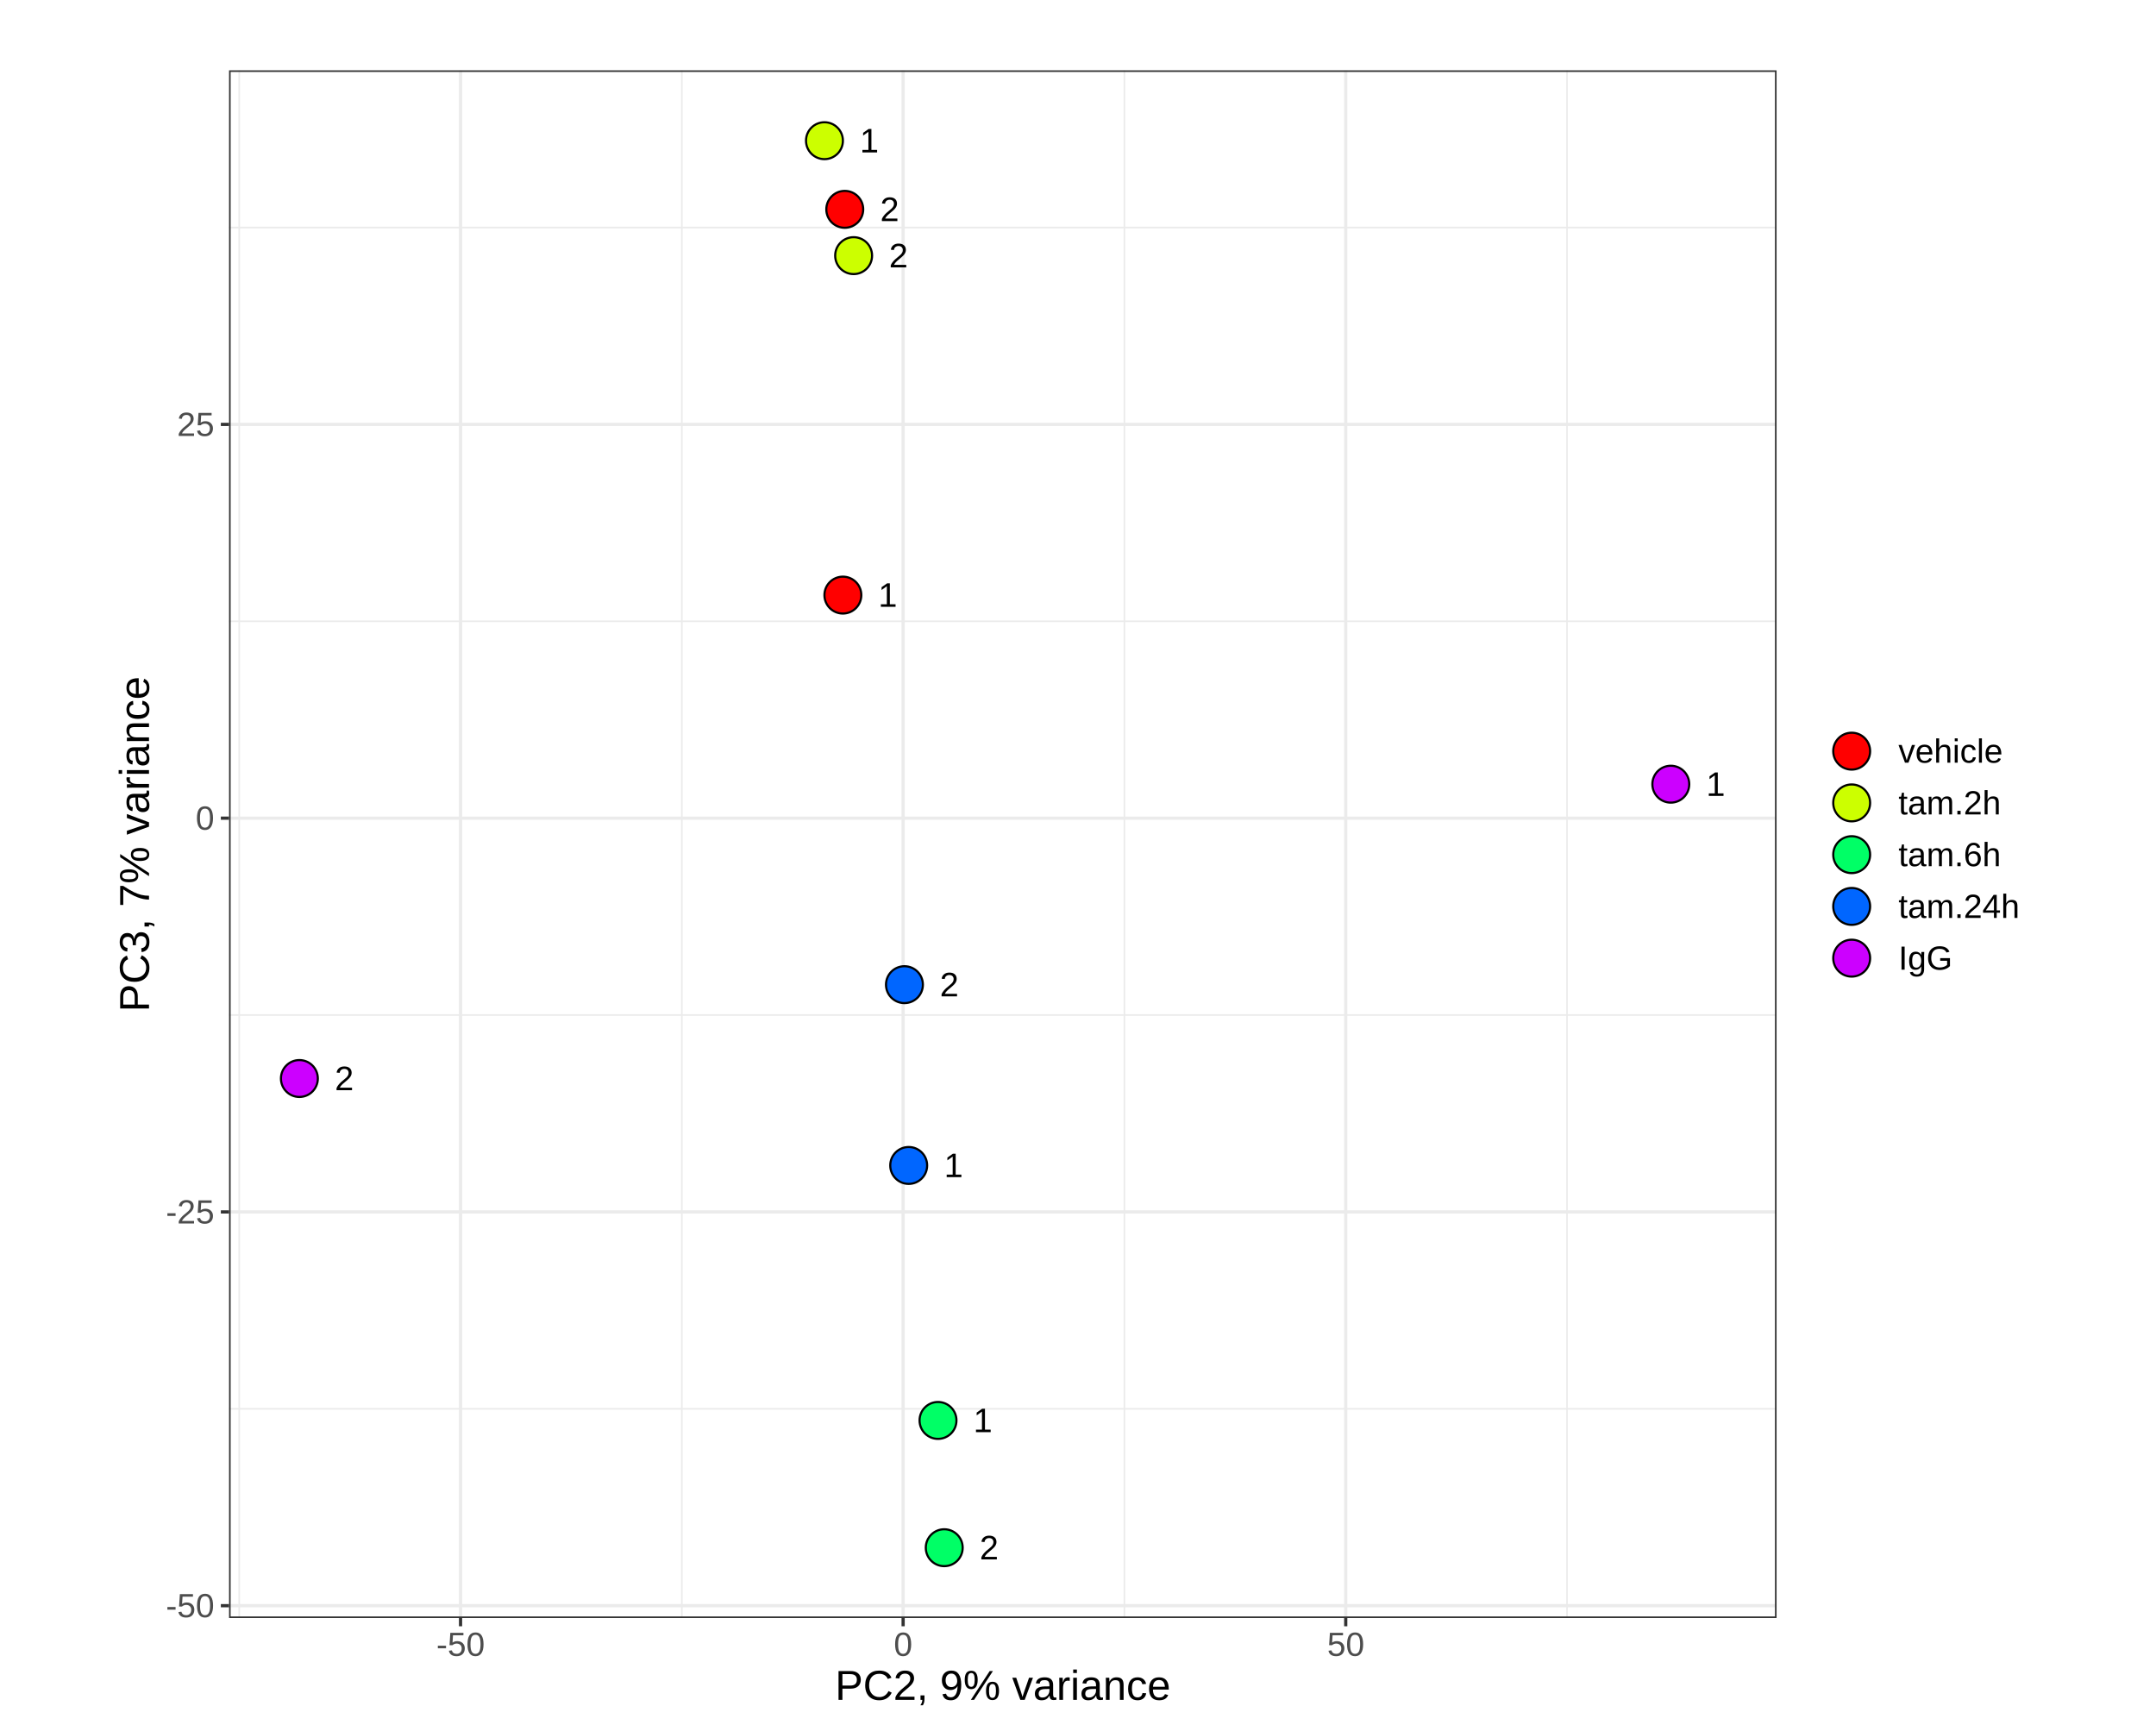
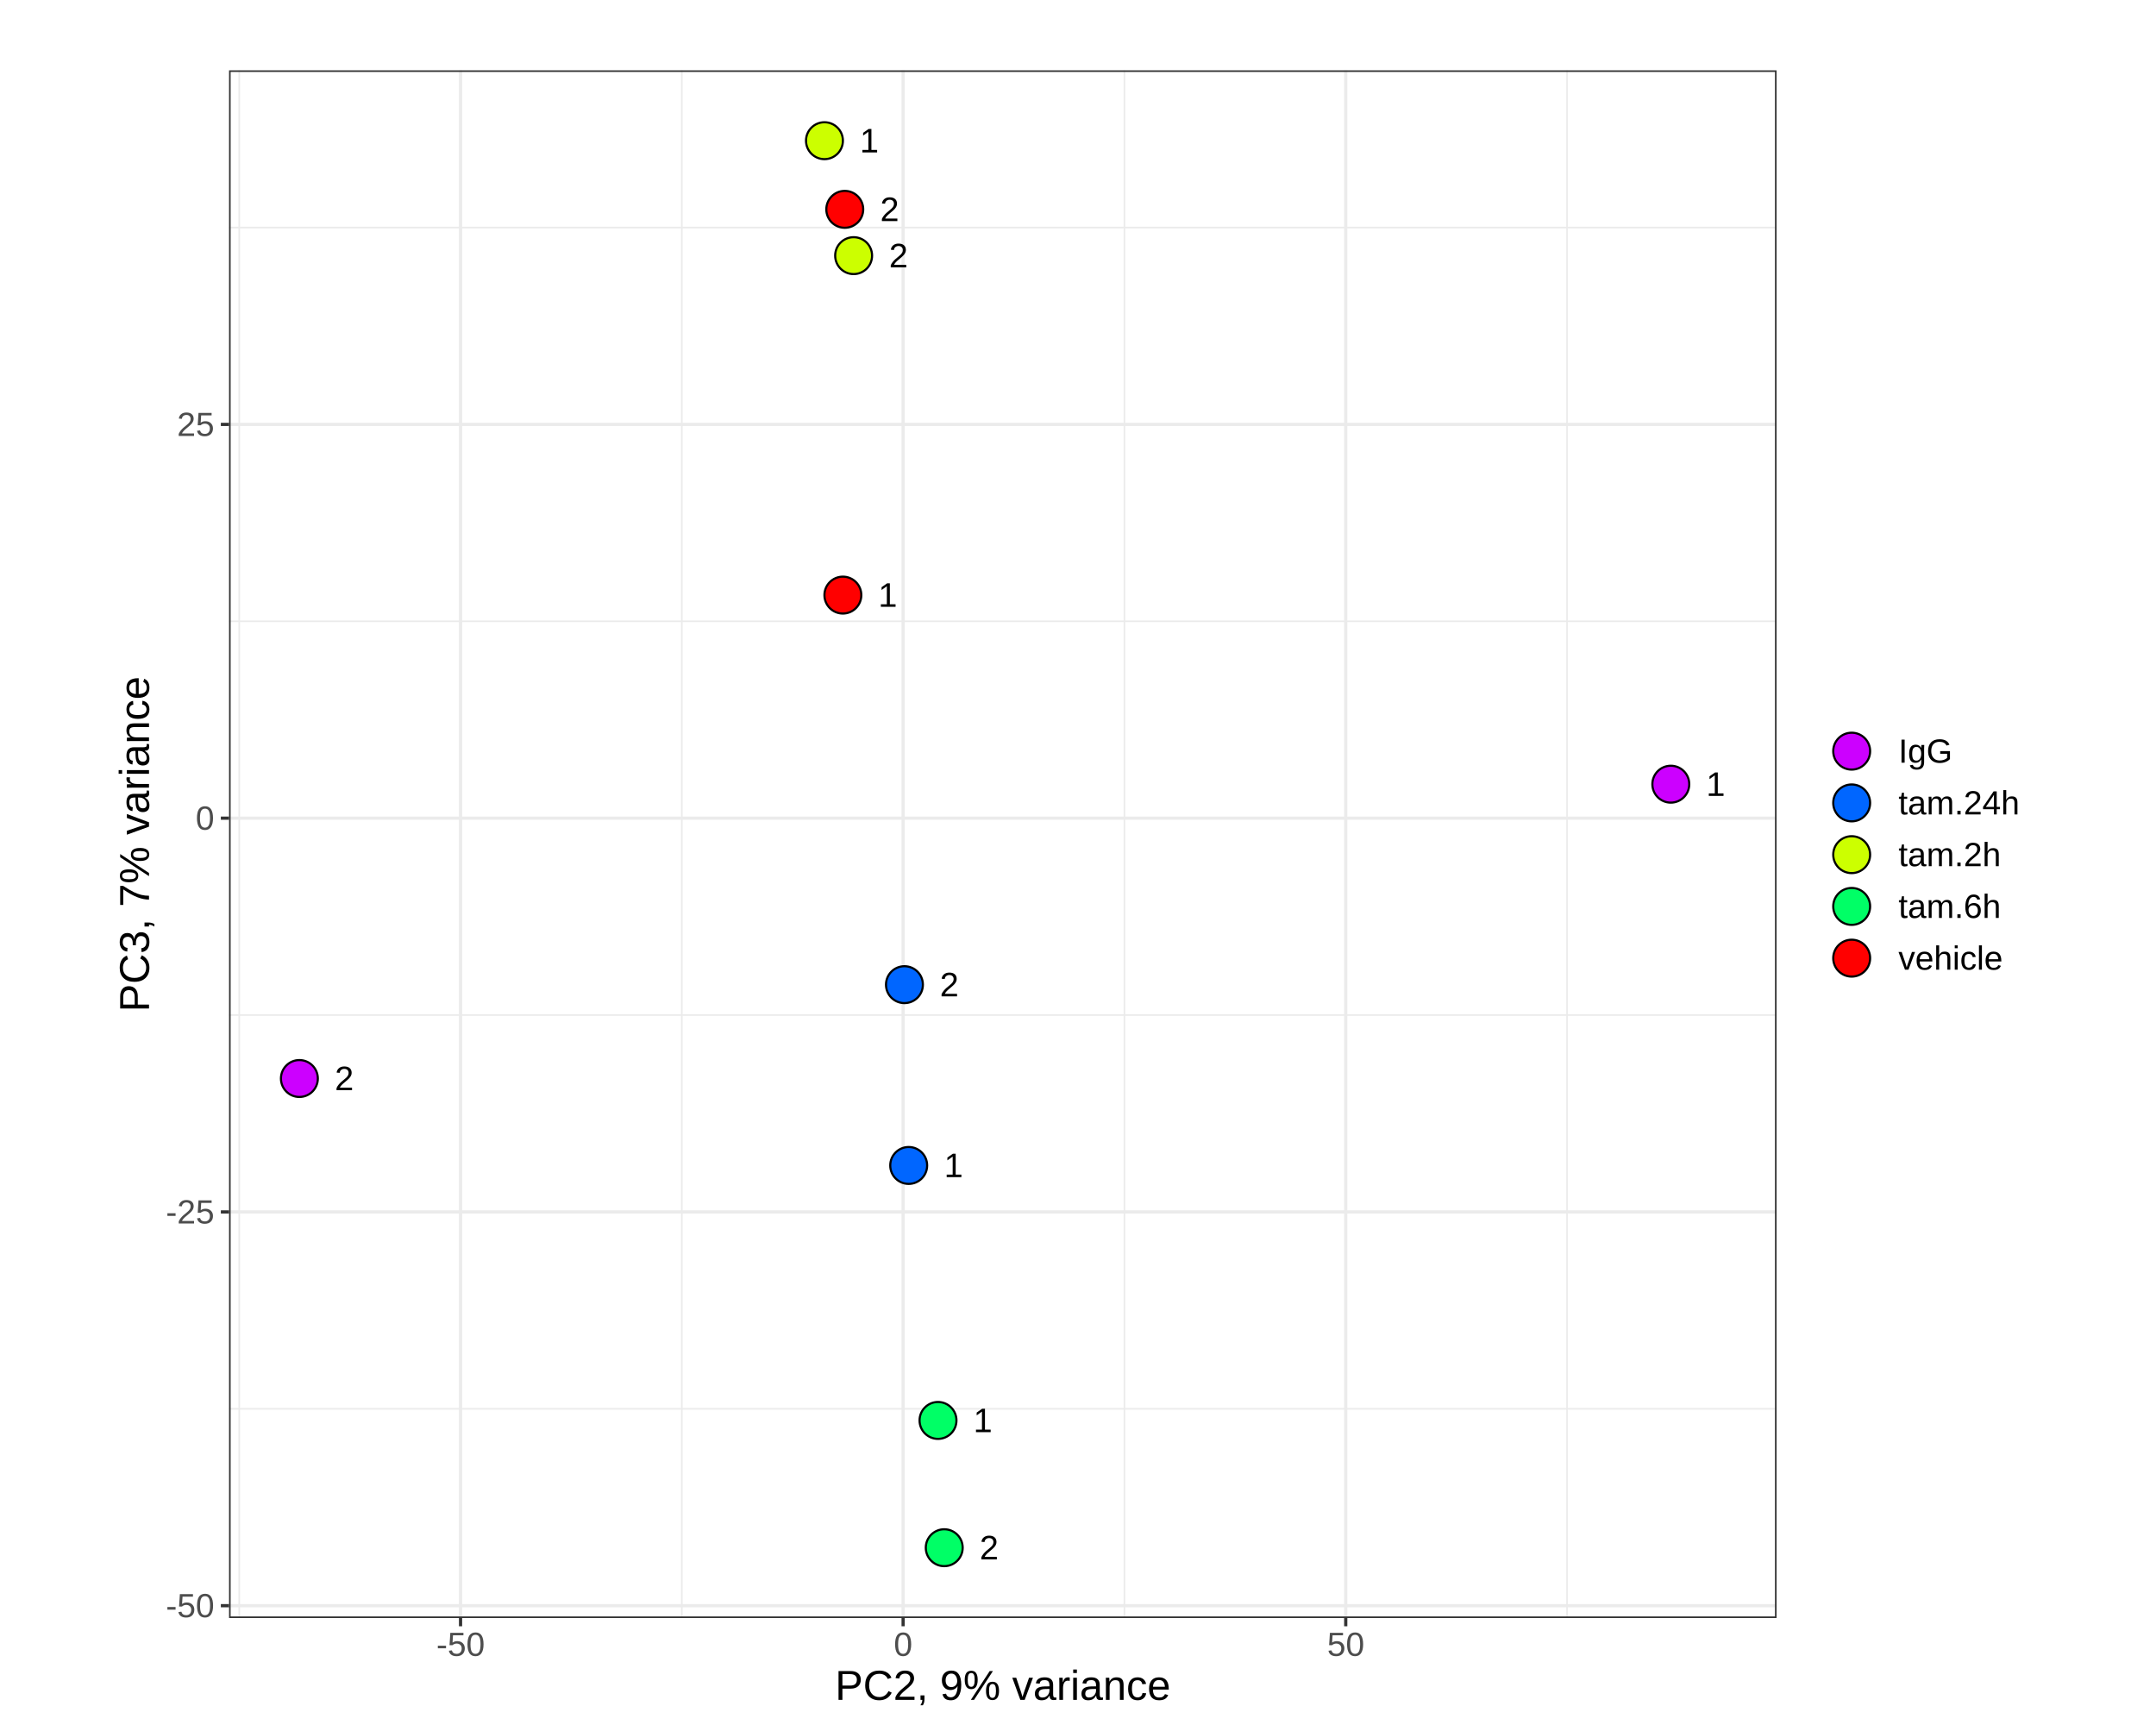
<svg xmlns="http://www.w3.org/2000/svg" viewBox="0 0 720.00 576.00">
  <defs>
    <style type="text/css">
    line, polyline, polygon, path, rect, circle {
      fill: none;
      stroke: #000000;
      stroke-linecap: round;
      stroke-linejoin: round;
      stroke-miterlimit: 10.00;
    }
  </style>
  </defs>
  <rect width="100%" height="100%" style="stroke: none; fill: #FFFFFF;" />
  <defs>
    <clipPath id="cpMzQuNjV8Njg1LjM1fDU3Ni4wMHwwLjAw">
      <rect x="34.65" y="0.00" width="650.69" height="576.00" />
    </clipPath>
  </defs>
  <rect x="34.65" y="0.00" width="650.69" height="576.00" style="stroke-width: 1.07; stroke: #FFFFFF; fill: #FFFFFF;" clip-path="url(#cpMzQuNjV8Njg1LjM1fDU3Ni4wMHwwLjAw)" />
  <defs>
    <clipPath id="cpMC4wMHw3MjAuMDB8NTc2LjAwfDAuMDA=">
      <rect x="0.00" y="0.00" width="720.00" height="576.00" />
    </clipPath>
  </defs>
  <defs>
    <clipPath id="cpNzYuNDl8NTkzLjI5fDU0MC4yOXwyMy40OQ==">
      <rect x="76.49" y="23.49" width="516.80" height="516.80" />
    </clipPath>
  </defs>
  <rect x="76.49" y="23.49" width="516.80" height="516.80" style="stroke-width: 1.07; stroke: none; fill: #FFFFFF;" clip-path="url(#cpNzYuNDl8NTkzLjI5fDU0MC4yOXwyMy40OQ==)" />
  <polyline points="76.49,470.42 593.29,470.42 " style="stroke-width: 0.53; stroke: #EBEBEB; stroke-linecap: butt;" clip-path="url(#cpNzYuNDl8NTkzLjI5fDU0MC4yOXwyMy40OQ==)" />
  <polyline points="76.49,338.94 593.29,338.94 " style="stroke-width: 0.53; stroke: #EBEBEB; stroke-linecap: butt;" clip-path="url(#cpNzYuNDl8NTkzLjI5fDU0MC4yOXwyMy40OQ==)" />
  <polyline points="76.49,207.46 593.29,207.46 " style="stroke-width: 0.53; stroke: #EBEBEB; stroke-linecap: butt;" clip-path="url(#cpNzYuNDl8NTkzLjI5fDU0MC4yOXwyMy40OQ==)" />
  <polyline points="76.49,75.98 593.29,75.98 " style="stroke-width: 0.53; stroke: #EBEBEB; stroke-linecap: butt;" clip-path="url(#cpNzYuNDl8NTkzLjI5fDU0MC4yOXwyMy40OQ==)" />
  <polyline points="79.90,540.29 79.90,23.49 " style="stroke-width: 0.53; stroke: #EBEBEB; stroke-linecap: butt;" clip-path="url(#cpNzYuNDl8NTkzLjI5fDU0MC4yOXwyMy40OQ==)" />
  <polyline points="227.70,540.29 227.70,23.49 " style="stroke-width: 0.53; stroke: #EBEBEB; stroke-linecap: butt;" clip-path="url(#cpNzYuNDl8NTkzLjI5fDU0MC4yOXwyMy40OQ==)" />
  <polyline points="375.50,540.29 375.50,23.49 " style="stroke-width: 0.53; stroke: #EBEBEB; stroke-linecap: butt;" clip-path="url(#cpNzYuNDl8NTkzLjI5fDU0MC4yOXwyMy40OQ==)" />
  <polyline points="523.31,540.29 523.31,23.49 " style="stroke-width: 0.53; stroke: #EBEBEB; stroke-linecap: butt;" clip-path="url(#cpNzYuNDl8NTkzLjI5fDU0MC4yOXwyMy40OQ==)" />
  <polyline points="76.49,536.16 593.29,536.16 " style="stroke-width: 1.07; stroke: #EBEBEB; stroke-linecap: butt;" clip-path="url(#cpNzYuNDl8NTkzLjI5fDU0MC4yOXwyMy40OQ==)" />
  <polyline points="76.49,404.68 593.29,404.68 " style="stroke-width: 1.07; stroke: #EBEBEB; stroke-linecap: butt;" clip-path="url(#cpNzYuNDl8NTkzLjI5fDU0MC4yOXwyMy40OQ==)" />
  <polyline points="76.49,273.20 593.29,273.20 " style="stroke-width: 1.07; stroke: #EBEBEB; stroke-linecap: butt;" clip-path="url(#cpNzYuNDl8NTkzLjI5fDU0MC4yOXwyMy40OQ==)" />
  <polyline points="76.49,141.72 593.29,141.72 " style="stroke-width: 1.07; stroke: #EBEBEB; stroke-linecap: butt;" clip-path="url(#cpNzYuNDl8NTkzLjI5fDU0MC4yOXwyMy40OQ==)" />
  <polyline points="153.80,540.29 153.80,23.49 " style="stroke-width: 1.07; stroke: #EBEBEB; stroke-linecap: butt;" clip-path="url(#cpNzYuNDl8NTkzLjI5fDU0MC4yOXwyMy40OQ==)" />
  <polyline points="301.60,540.29 301.60,23.49 " style="stroke-width: 1.07; stroke: #EBEBEB; stroke-linecap: butt;" clip-path="url(#cpNzYuNDl8NTkzLjI5fDU0MC4yOXwyMy40OQ==)" />
  <polyline points="449.41,540.29 449.41,23.49 " style="stroke-width: 1.07; stroke: #EBEBEB; stroke-linecap: butt;" clip-path="url(#cpNzYuNDl8NTkzLjI5fDU0MC4yOXwyMy40OQ==)" />
  <circle cx="281.48" cy="198.71" r="4.62pt" style="stroke-width: 0.71; fill: #FF0000;" clip-path="url(#cpNzYuNDl8NTkzLjI5fDU0MC4yOXwyMy40OQ==)" />
  <circle cx="275.33" cy="46.98" r="4.62pt" style="stroke-width: 0.71; fill: #CCFF00;" clip-path="url(#cpNzYuNDl8NTkzLjI5fDU0MC4yOXwyMy40OQ==)" />
  <circle cx="313.25" cy="474.30" r="4.62pt" style="stroke-width: 0.71; fill: #00FF66;" clip-path="url(#cpNzYuNDl8NTkzLjI5fDU0MC4yOXwyMy40OQ==)" />
  <circle cx="303.46" cy="389.16" r="4.62pt" style="stroke-width: 0.71; fill: #0066FF;" clip-path="url(#cpNzYuNDl8NTkzLjI5fDU0MC4yOXwyMy40OQ==)" />
  <circle cx="282.11" cy="69.90" r="4.62pt" style="stroke-width: 0.71; fill: #FF0000;" clip-path="url(#cpNzYuNDl8NTkzLjI5fDU0MC4yOXwyMy40OQ==)" />
  <circle cx="285.07" cy="85.36" r="4.62pt" style="stroke-width: 0.71; fill: #CCFF00;" clip-path="url(#cpNzYuNDl8NTkzLjI5fDU0MC4yOXwyMy40OQ==)" />
  <circle cx="315.33" cy="516.80" r="4.62pt" style="stroke-width: 0.71; fill: #00FF66;" clip-path="url(#cpNzYuNDl8NTkzLjI5fDU0MC4yOXwyMy40OQ==)" />
  <circle cx="302.04" cy="328.79" r="4.62pt" style="stroke-width: 0.71; fill: #0066FF;" clip-path="url(#cpNzYuNDl8NTkzLjI5fDU0MC4yOXwyMy40OQ==)" />
  <circle cx="557.97" cy="261.85" r="4.62pt" style="stroke-width: 0.71; fill: #CC00FF;" clip-path="url(#cpNzYuNDl8NTkzLjI5fDU0MC4yOXwyMy40OQ==)" />
  <circle cx="99.98" cy="360.13" r="4.62pt" style="stroke-width: 0.71; fill: #CC00FF;" clip-path="url(#cpNzYuNDl8NTkzLjI5fDU0MC4yOXwyMy40OQ==)" />
  <g clip-path="url(#cpNzYuNDl8NTkzLjI5fDU0MC4yOXwyMy40OQ==)">
    <text x="293.31" y="202.62" style="font-size: 11.38px; font-family: Liberation Sans;" textLength="6.33px" lengthAdjust="spacingAndGlyphs">1</text>
  </g>
  <g clip-path="url(#cpNzYuNDl8NTkzLjI5fDU0MC4yOXwyMy40OQ==)">
    <text x="287.15" y="50.89" style="font-size: 11.38px; font-family: Liberation Sans;" textLength="6.33px" lengthAdjust="spacingAndGlyphs">1</text>
  </g>
  <g clip-path="url(#cpNzYuNDl8NTkzLjI5fDU0MC4yOXwyMy40OQ==)">
    <text x="325.07" y="478.22" style="font-size: 11.38px; font-family: Liberation Sans;" textLength="6.33px" lengthAdjust="spacingAndGlyphs">1</text>
  </g>
  <g clip-path="url(#cpNzYuNDl8NTkzLjI5fDU0MC4yOXwyMy40OQ==)">
    <text x="315.29" y="393.07" style="font-size: 11.38px; font-family: Liberation Sans;" textLength="6.33px" lengthAdjust="spacingAndGlyphs">1</text>
  </g>
  <g clip-path="url(#cpNzYuNDl8NTkzLjI5fDU0MC4yOXwyMy40OQ==)">
    <text x="293.93" y="73.82" style="font-size: 11.38px; font-family: Liberation Sans;" textLength="6.33px" lengthAdjust="spacingAndGlyphs">2</text>
  </g>
  <g clip-path="url(#cpNzYuNDl8NTkzLjI5fDU0MC4yOXwyMy40OQ==)">
    <text x="296.89" y="89.28" style="font-size: 11.38px; font-family: Liberation Sans;" textLength="6.33px" lengthAdjust="spacingAndGlyphs">2</text>
  </g>
  <g clip-path="url(#cpNzYuNDl8NTkzLjI5fDU0MC4yOXwyMy40OQ==)">
    <text x="327.15" y="520.71" style="font-size: 11.38px; font-family: Liberation Sans;" textLength="6.33px" lengthAdjust="spacingAndGlyphs">2</text>
  </g>
  <g clip-path="url(#cpNzYuNDl8NTkzLjI5fDU0MC4yOXwyMy40OQ==)">
    <text x="313.86" y="332.70" style="font-size: 11.38px; font-family: Liberation Sans;" textLength="6.33px" lengthAdjust="spacingAndGlyphs">2</text>
  </g>
  <g clip-path="url(#cpNzYuNDl8NTkzLjI5fDU0MC4yOXwyMy40OQ==)">
    <text x="569.80" y="265.77" style="font-size: 11.38px; font-family: Liberation Sans;" textLength="6.33px" lengthAdjust="spacingAndGlyphs">1</text>
  </g>
  <g clip-path="url(#cpNzYuNDl8NTkzLjI5fDU0MC4yOXwyMy40OQ==)">
    <text x="111.81" y="364.04" style="font-size: 11.38px; font-family: Liberation Sans;" textLength="6.33px" lengthAdjust="spacingAndGlyphs">2</text>
  </g>
  <rect x="76.49" y="23.49" width="516.80" height="516.80" style="stroke-width: 1.07; stroke: #333333;" clip-path="url(#cpNzYuNDl8NTkzLjI5fDU0MC4yOXwyMy40OQ==)" />
  <defs>
    <clipPath id="cpMC4wMHw3MjAuMDB8NTc2LjAwfDAuMDA=">
      <rect x="0.00" y="0.00" width="720.00" height="576.00" />
    </clipPath>
  </defs>
  <g clip-path="url(#cpMC4wMHw3MjAuMDB8NTc2LjAwfDAuMDA=)">
    <text x="55.40" y="540.01" style="font-size: 11.20px; fill: #4D4D4D; font-family: Liberation Sans;" textLength="16.16px" lengthAdjust="spacingAndGlyphs">-50</text>
  </g>
  <g clip-path="url(#cpMC4wMHw3MjAuMDB8NTc2LjAwfDAuMDA=)">
    <text x="55.40" y="408.53" style="font-size: 11.20px; fill: #4D4D4D; font-family: Liberation Sans;" textLength="16.16px" lengthAdjust="spacingAndGlyphs">-25</text>
  </g>
  <g clip-path="url(#cpMC4wMHw3MjAuMDB8NTc2LjAwfDAuMDA=)">
    <text x="65.34" y="277.05" style="font-size: 11.20px; fill: #4D4D4D; font-family: Liberation Sans;" textLength="6.22px" lengthAdjust="spacingAndGlyphs">0</text>
  </g>
  <g clip-path="url(#cpMC4wMHw3MjAuMDB8NTc2LjAwfDAuMDA=)">
    <text x="59.12" y="145.57" style="font-size: 11.20px; fill: #4D4D4D; font-family: Liberation Sans;" textLength="12.44px" lengthAdjust="spacingAndGlyphs">25</text>
  </g>
  <polyline points="73.75,536.16 76.49,536.16 " style="stroke-width: 1.07; stroke: #333333; stroke-linecap: butt;" clip-path="url(#cpMC4wMHw3MjAuMDB8NTc2LjAwfDAuMDA=)" />
  <polyline points="73.75,404.68 76.49,404.68 " style="stroke-width: 1.07; stroke: #333333; stroke-linecap: butt;" clip-path="url(#cpMC4wMHw3MjAuMDB8NTc2LjAwfDAuMDA=)" />
  <polyline points="73.75,273.20 76.49,273.20 " style="stroke-width: 1.07; stroke: #333333; stroke-linecap: butt;" clip-path="url(#cpMC4wMHw3MjAuMDB8NTc2LjAwfDAuMDA=)" />
  <polyline points="73.75,141.72 76.49,141.72 " style="stroke-width: 1.07; stroke: #333333; stroke-linecap: butt;" clip-path="url(#cpMC4wMHw3MjAuMDB8NTc2LjAwfDAuMDA=)" />
  <polyline points="153.80,543.03 153.80,540.29 " style="stroke-width: 1.07; stroke: #333333; stroke-linecap: butt;" clip-path="url(#cpMC4wMHw3MjAuMDB8NTc2LjAwfDAuMDA=)" />
  <polyline points="301.60,543.03 301.60,540.29 " style="stroke-width: 1.07; stroke: #333333; stroke-linecap: butt;" clip-path="url(#cpMC4wMHw3MjAuMDB8NTc2LjAwfDAuMDA=)" />
  <polyline points="449.41,543.03 449.41,540.29 " style="stroke-width: 1.07; stroke: #333333; stroke-linecap: butt;" clip-path="url(#cpMC4wMHw3MjAuMDB8NTc2LjAwfDAuMDA=)" />
  <g clip-path="url(#cpMC4wMHw3MjAuMDB8NTc2LjAwfDAuMDA=)">
    <text x="145.72" y="552.92" style="font-size: 11.20px; fill: #4D4D4D; font-family: Liberation Sans;" textLength="16.16px" lengthAdjust="spacingAndGlyphs">-50</text>
  </g>
  <g clip-path="url(#cpMC4wMHw3MjAuMDB8NTc2LjAwfDAuMDA=)">
    <text x="298.49" y="552.92" style="font-size: 11.20px; fill: #4D4D4D; font-family: Liberation Sans;" textLength="6.22px" lengthAdjust="spacingAndGlyphs">0</text>
  </g>
  <g clip-path="url(#cpMC4wMHw3MjAuMDB8NTc2LjAwfDAuMDA=)">
    <text x="443.19" y="552.92" style="font-size: 11.20px; fill: #4D4D4D; font-family: Liberation Sans;" textLength="12.44px" lengthAdjust="spacingAndGlyphs">50</text>
  </g>
  <g clip-path="url(#cpMC4wMHw3MjAuMDB8NTc2LjAwfDAuMDA=)">
    <text x="278.87" y="567.61" style="font-size: 14.00px; font-family: Liberation Sans;" textLength="112.03px" lengthAdjust="spacingAndGlyphs">PC2, 9% variance</text>
  </g>
  <g clip-path="url(#cpMC4wMHw3MjAuMDB8NTc2LjAwfDAuMDA=)">
    <text transform="translate(49.76,337.90) rotate(-90)" style="font-size: 14.00px; font-family: Liberation Sans;" textLength="112.03px" lengthAdjust="spacingAndGlyphs">PC3, 7% variance</text>
  </g>
  <rect x="604.25" y="229.72" width="75.62" height="104.33" style="stroke-width: 1.07; stroke: none; fill: #FFFFFF;" clip-path="url(#cpMC4wMHw3MjAuMDB8NTc2LjAwfDAuMDA=)" />
  <rect x="609.73" y="242.18" width="17.28" height="17.28" style="stroke-width: 1.07; stroke: none; fill: #FFFFFF;" clip-path="url(#cpMC4wMHw3MjAuMDB8NTc2LjAwfDAuMDA=)" />
-   <circle cx="618.37" cy="250.82" r="4.62pt" style="stroke-width: 0.71; fill: #FF0000;" clip-path="url(#cpMC4wMHw3MjAuMDB8NTc2LjAwfDAuMDA=)" />
+   <circle cx="618.37" cy="250.82" r="4.62pt" style="stroke-width: 0.71; fill: #CC00FF;" clip-path="url(#cpMC4wMHw3MjAuMDB8NTc2LjAwfDAuMDA=)" />
  <rect x="609.73" y="259.46" width="17.28" height="17.28" style="stroke-width: 1.07; stroke: none; fill: #FFFFFF;" clip-path="url(#cpMC4wMHw3MjAuMDB8NTc2LjAwfDAuMDA=)" />
-   <circle cx="618.37" cy="268.10" r="4.62pt" style="stroke-width: 0.71; fill: #CCFF00;" clip-path="url(#cpMC4wMHw3MjAuMDB8NTc2LjAwfDAuMDA=)" />
+   <circle cx="618.37" cy="268.10" r="4.62pt" style="stroke-width: 0.71; fill: #0066FF;" clip-path="url(#cpMC4wMHw3MjAuMDB8NTc2LjAwfDAuMDA=)" />
  <rect x="609.73" y="276.74" width="17.28" height="17.28" style="stroke-width: 1.07; stroke: none; fill: #FFFFFF;" clip-path="url(#cpMC4wMHw3MjAuMDB8NTc2LjAwfDAuMDA=)" />
-   <circle cx="618.37" cy="285.38" r="4.62pt" style="stroke-width: 0.71; fill: #00FF66;" clip-path="url(#cpMC4wMHw3MjAuMDB8NTc2LjAwfDAuMDA=)" />
+   <circle cx="618.37" cy="285.38" r="4.62pt" style="stroke-width: 0.71; fill: #CCFF00;" clip-path="url(#cpMC4wMHw3MjAuMDB8NTc2LjAwfDAuMDA=)" />
  <rect x="609.73" y="294.02" width="17.28" height="17.28" style="stroke-width: 1.07; stroke: none; fill: #FFFFFF;" clip-path="url(#cpMC4wMHw3MjAuMDB8NTc2LjAwfDAuMDA=)" />
-   <circle cx="618.37" cy="302.66" r="4.62pt" style="stroke-width: 0.71; fill: #0066FF;" clip-path="url(#cpMC4wMHw3MjAuMDB8NTc2LjAwfDAuMDA=)" />
+   <circle cx="618.37" cy="302.66" r="4.62pt" style="stroke-width: 0.71; fill: #00FF66;" clip-path="url(#cpMC4wMHw3MjAuMDB8NTc2LjAwfDAuMDA=)" />
  <rect x="609.73" y="311.30" width="17.28" height="17.28" style="stroke-width: 1.07; stroke: none; fill: #FFFFFF;" clip-path="url(#cpMC4wMHw3MjAuMDB8NTc2LjAwfDAuMDA=)" />
-   <circle cx="618.37" cy="319.94" r="4.62pt" style="stroke-width: 0.71; fill: #CC00FF;" clip-path="url(#cpMC4wMHw3MjAuMDB8NTc2LjAwfDAuMDA=)" />
+   <circle cx="618.37" cy="319.94" r="4.62pt" style="stroke-width: 0.71; fill: #FF0000;" clip-path="url(#cpMC4wMHw3MjAuMDB8NTc2LjAwfDAuMDA=)" />
  <g clip-path="url(#cpMC4wMHw3MjAuMDB8NTc2LjAwfDAuMDA=)">
-     <text x="633.98" y="254.67" style="font-size: 11.20px; font-family: Liberation Sans;" textLength="34.81px" lengthAdjust="spacingAndGlyphs">vehicle</text>
+     <text x="633.98" y="254.67" style="font-size: 11.20px; font-family: Liberation Sans;" textLength="18.03px" lengthAdjust="spacingAndGlyphs">IgG</text>
  </g>
  <g clip-path="url(#cpMC4wMHw3MjAuMDB8NTc2LjAwfDAuMDA=)">
-     <text x="633.98" y="271.95" style="font-size: 11.20px; font-family: Liberation Sans;" textLength="34.19px" lengthAdjust="spacingAndGlyphs">tam.2h</text>
+     <text x="633.98" y="271.95" style="font-size: 11.20px; font-family: Liberation Sans;" textLength="40.41px" lengthAdjust="spacingAndGlyphs">tam.24h</text>
  </g>
  <g clip-path="url(#cpMC4wMHw3MjAuMDB8NTc2LjAwfDAuMDA=)">
-     <text x="633.98" y="289.23" style="font-size: 11.20px; font-family: Liberation Sans;" textLength="34.19px" lengthAdjust="spacingAndGlyphs">tam.6h</text>
+     <text x="633.98" y="289.23" style="font-size: 11.20px; font-family: Liberation Sans;" textLength="34.19px" lengthAdjust="spacingAndGlyphs">tam.2h</text>
  </g>
  <g clip-path="url(#cpMC4wMHw3MjAuMDB8NTc2LjAwfDAuMDA=)">
-     <text x="633.98" y="306.51" style="font-size: 11.20px; font-family: Liberation Sans;" textLength="40.41px" lengthAdjust="spacingAndGlyphs">tam.24h</text>
+     <text x="633.98" y="306.51" style="font-size: 11.20px; font-family: Liberation Sans;" textLength="34.19px" lengthAdjust="spacingAndGlyphs">tam.6h</text>
  </g>
  <g clip-path="url(#cpMC4wMHw3MjAuMDB8NTc2LjAwfDAuMDA=)">
-     <text x="633.98" y="323.79" style="font-size: 11.20px; font-family: Liberation Sans;" textLength="18.03px" lengthAdjust="spacingAndGlyphs">IgG</text>
+     <text x="633.98" y="323.79" style="font-size: 11.20px; font-family: Liberation Sans;" textLength="34.81px" lengthAdjust="spacingAndGlyphs">vehicle</text>
  </g>
</svg>
